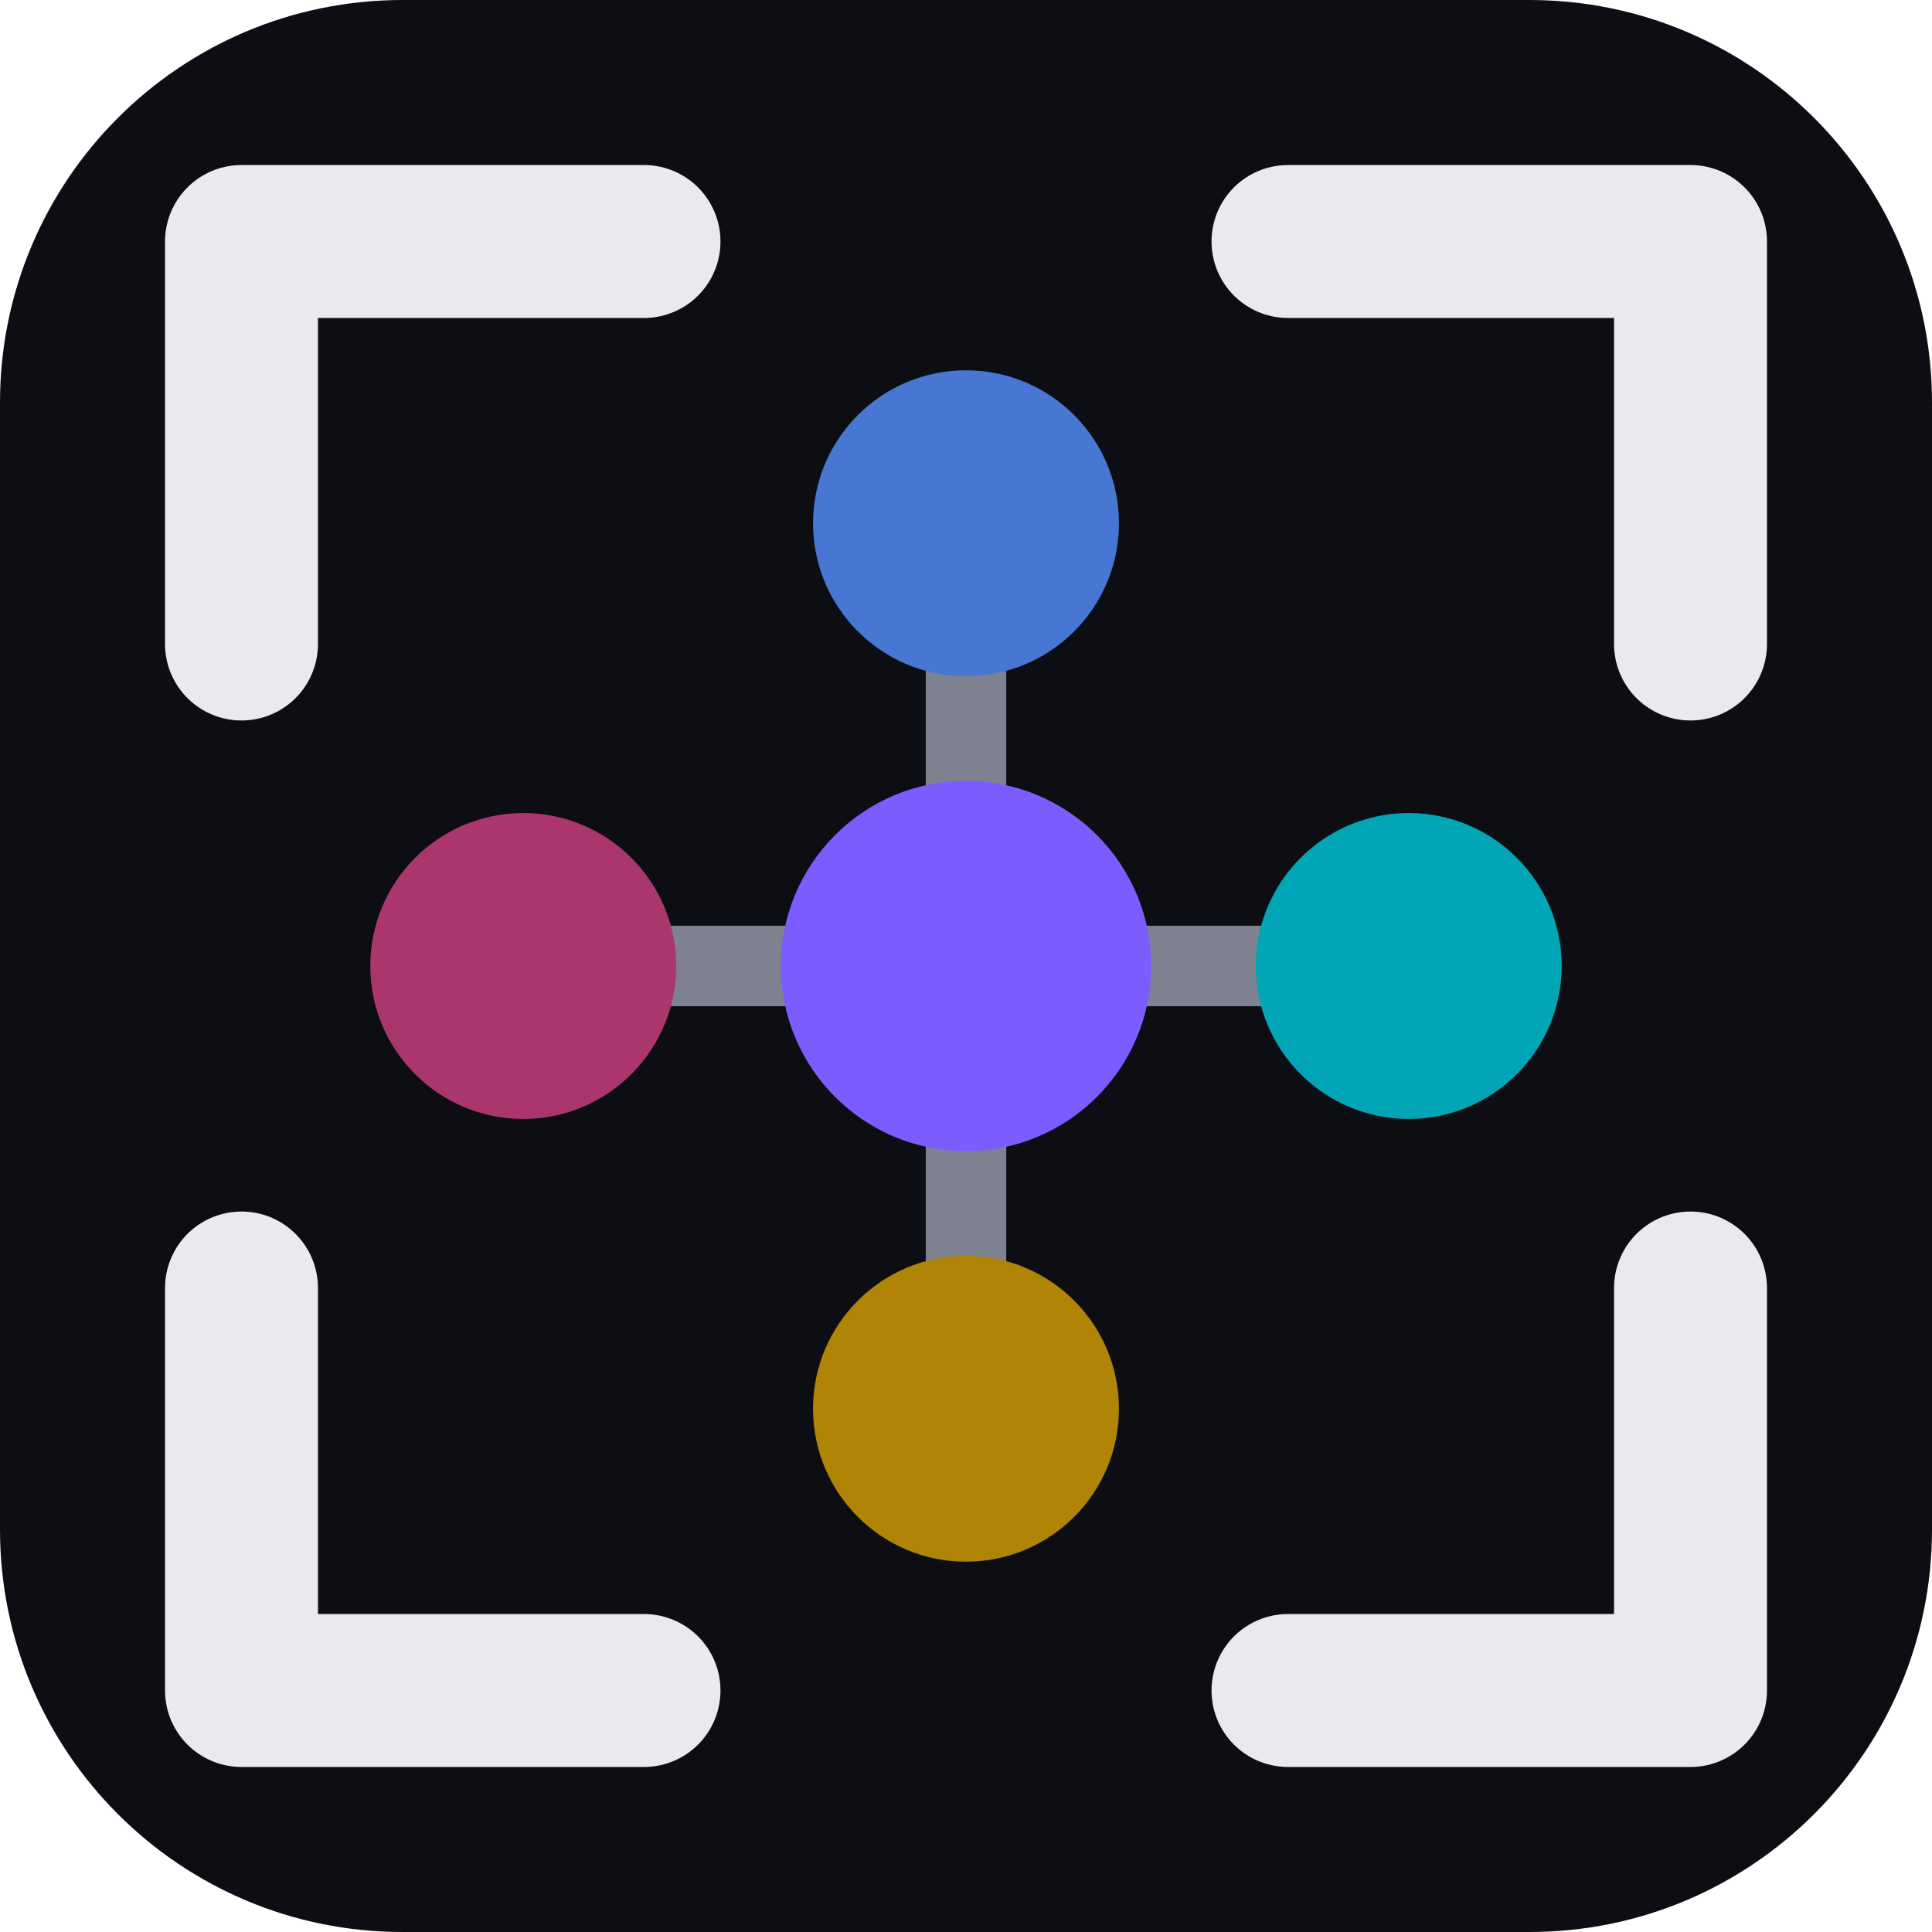
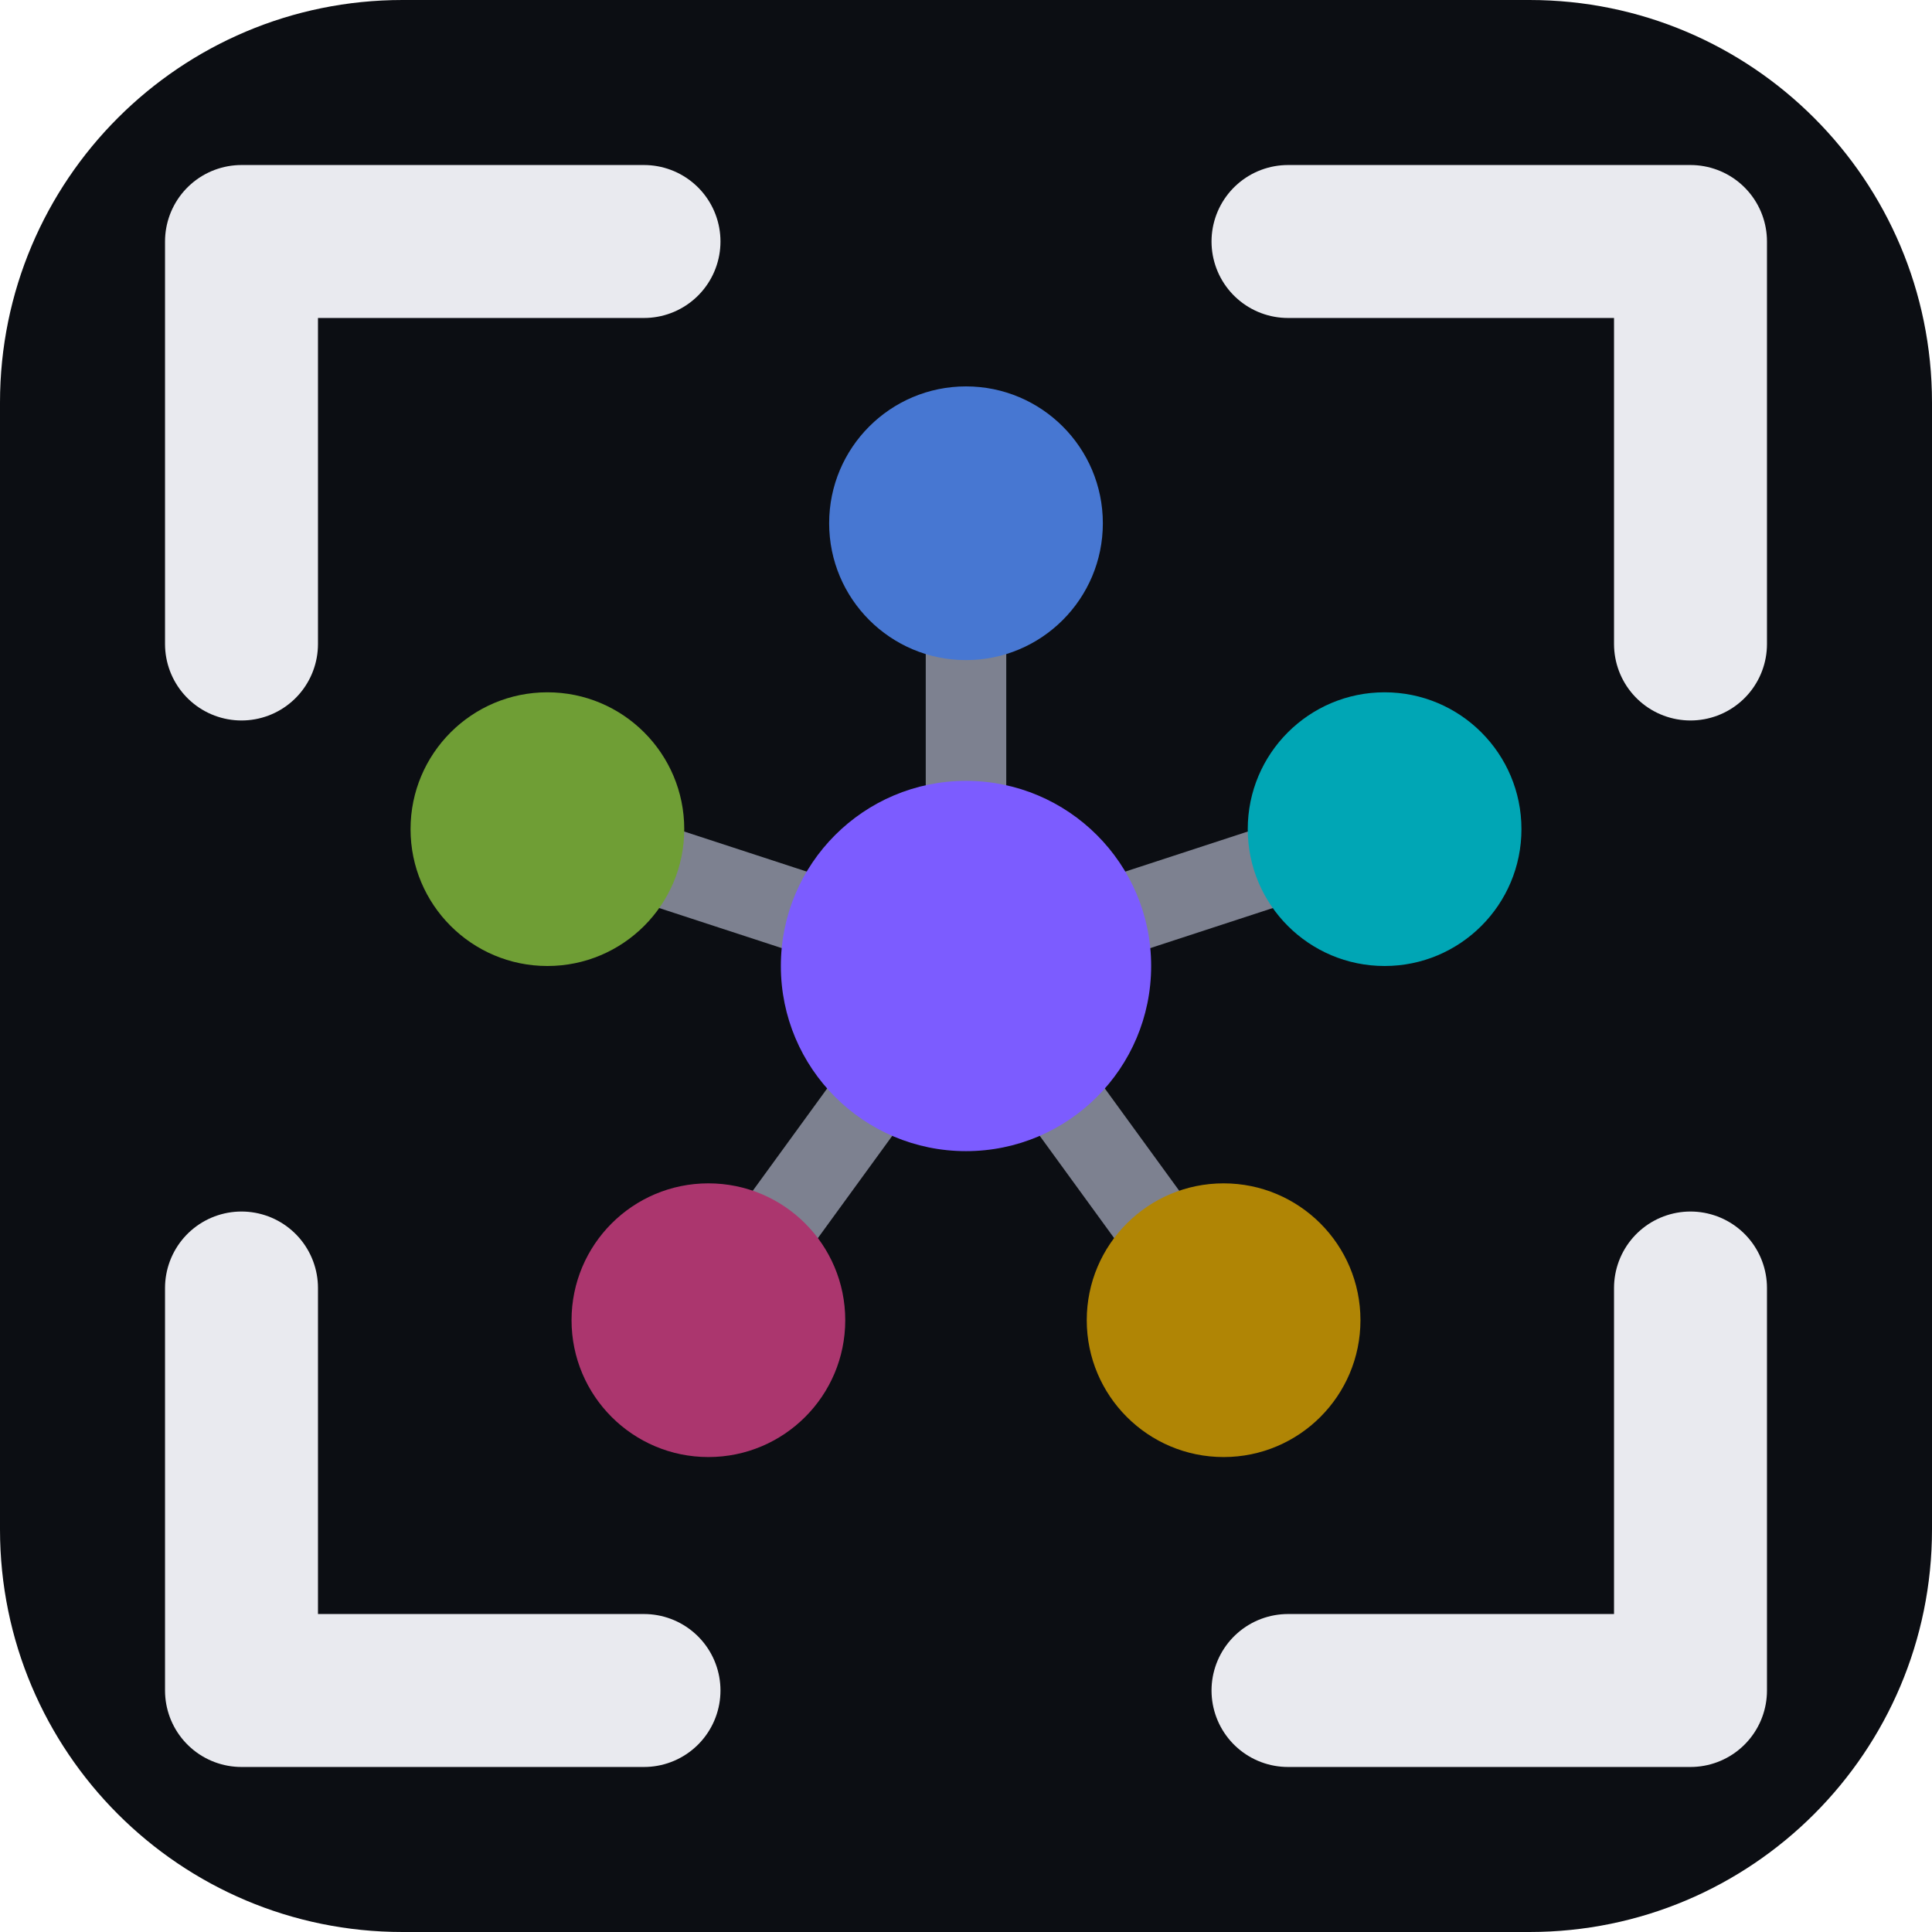
<svg xmlns="http://www.w3.org/2000/svg" viewBox="0 0 24 24">
  <rect width="24" height="24" rx="5" fill="#0c0e13" />
  <g fill="none" stroke="#e9eaef" stroke-width="1.9" stroke-linecap="round" stroke-linejoin="round">
    <path d="M3 8V3h5" />
    <path d="M16 3h5v5" />
    <path d="M21 16v5h-5" />
    <path d="M8 21H3v-5" />
  </g>
  <g stroke="#7d8190" stroke-width="1">
    <line x1="12" y1="6.5" x2="12" y2="12" />
-     <line x1="17.5" y1="12" x2="12" y2="12" />
-     <line x1="12" y1="17.5" x2="12" y2="12" />
-     <line x1="6.5" y1="12" x2="12" y2="12" />
+     <line x1="17.2" y1="10.3" x2="12" y2="12" />
+     <line x1="15.2" y1="16.4" x2="12" y2="12" />
+     <line x1="8.8" y1="16.4" x2="12" y2="12" />
+     <line x1="6.8" y1="10.3" x2="12" y2="12" />
  </g>
-   <circle cx="12" cy="6.5" r="1.9" fill="#4777d2" />
-   <circle cx="17.5" cy="12" r="1.9" fill="#00a6b5" />
-   <circle cx="12" cy="17.5" r="1.9" fill="#b08505" />
-   <circle cx="6.5" cy="12" r="1.9" fill="#ab366e" />
+   <circle cx="12" cy="6.5" r="1.7" fill="#4777d2" />
+   <circle cx="17.2" cy="10.3" r="1.7" fill="#00a6b5" />
+   <circle cx="15.2" cy="16.4" r="1.7" fill="#b08505" />
+   <circle cx="8.8" cy="16.4" r="1.7" fill="#ab366e" />
+   <circle cx="6.8" cy="10.3" r="1.7" fill="#6f9e35" />
  <circle cx="12" cy="12" r="2.3" fill="#7c5cff" />
</svg>
